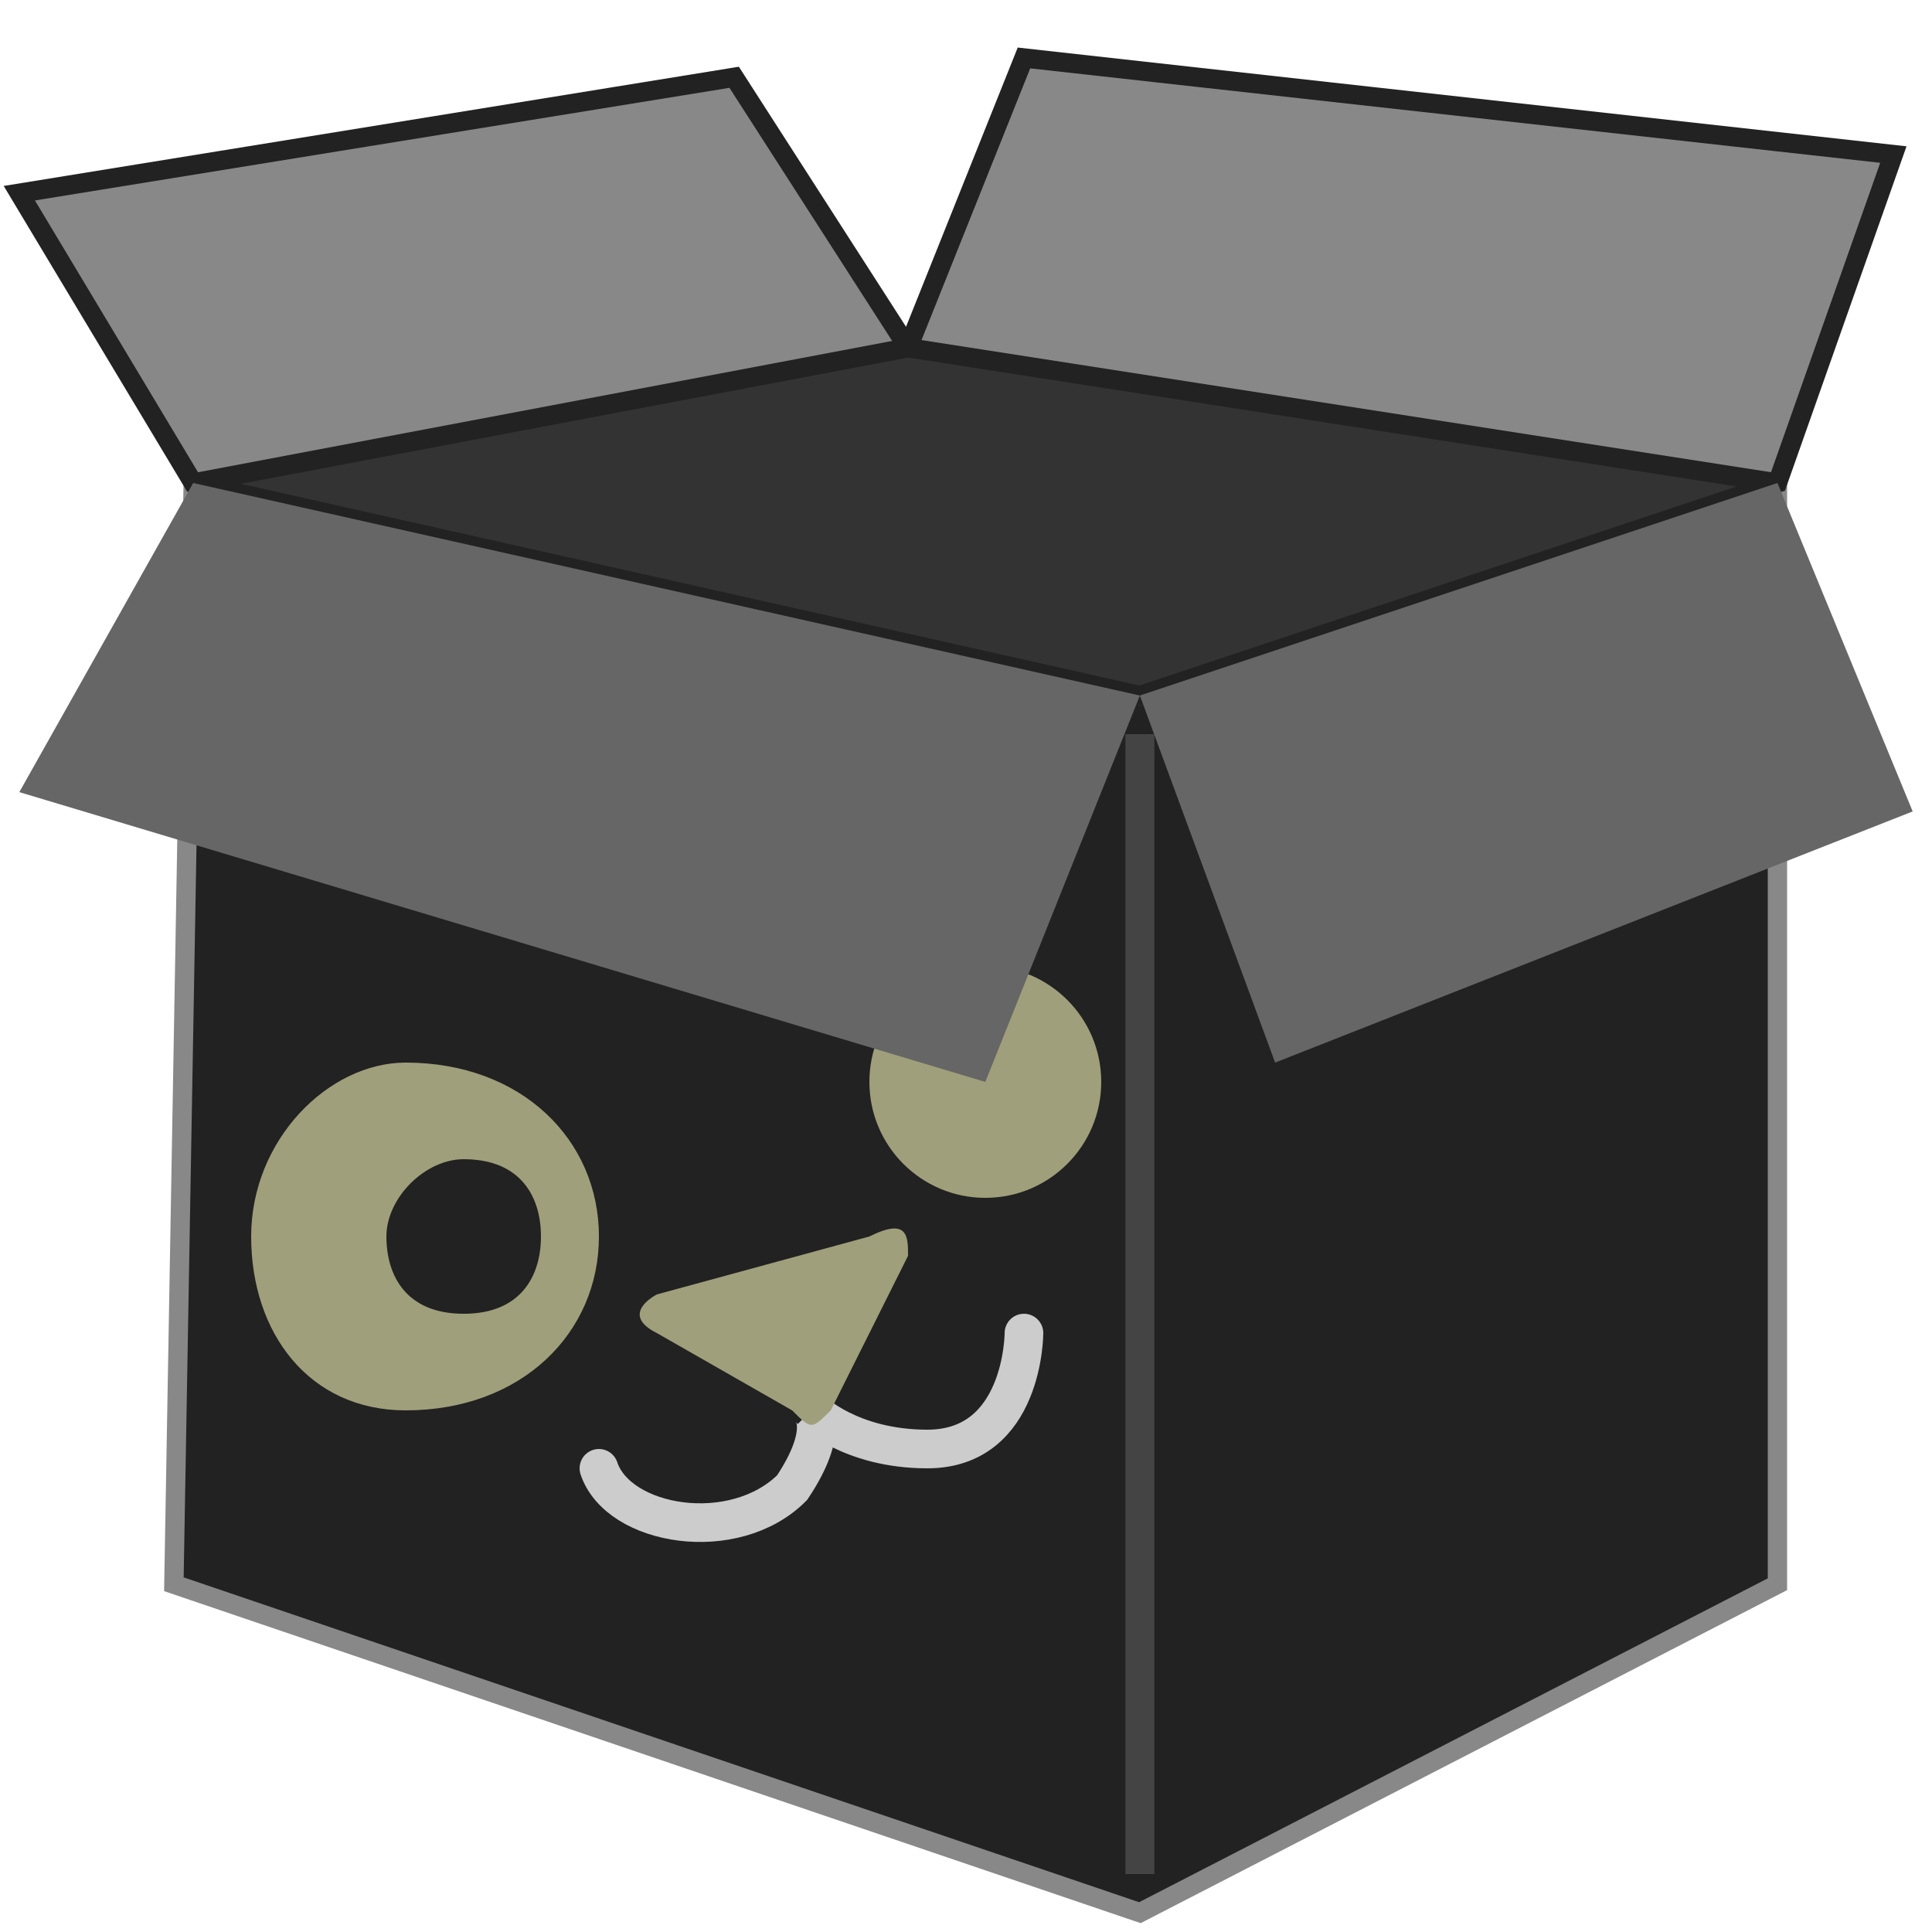
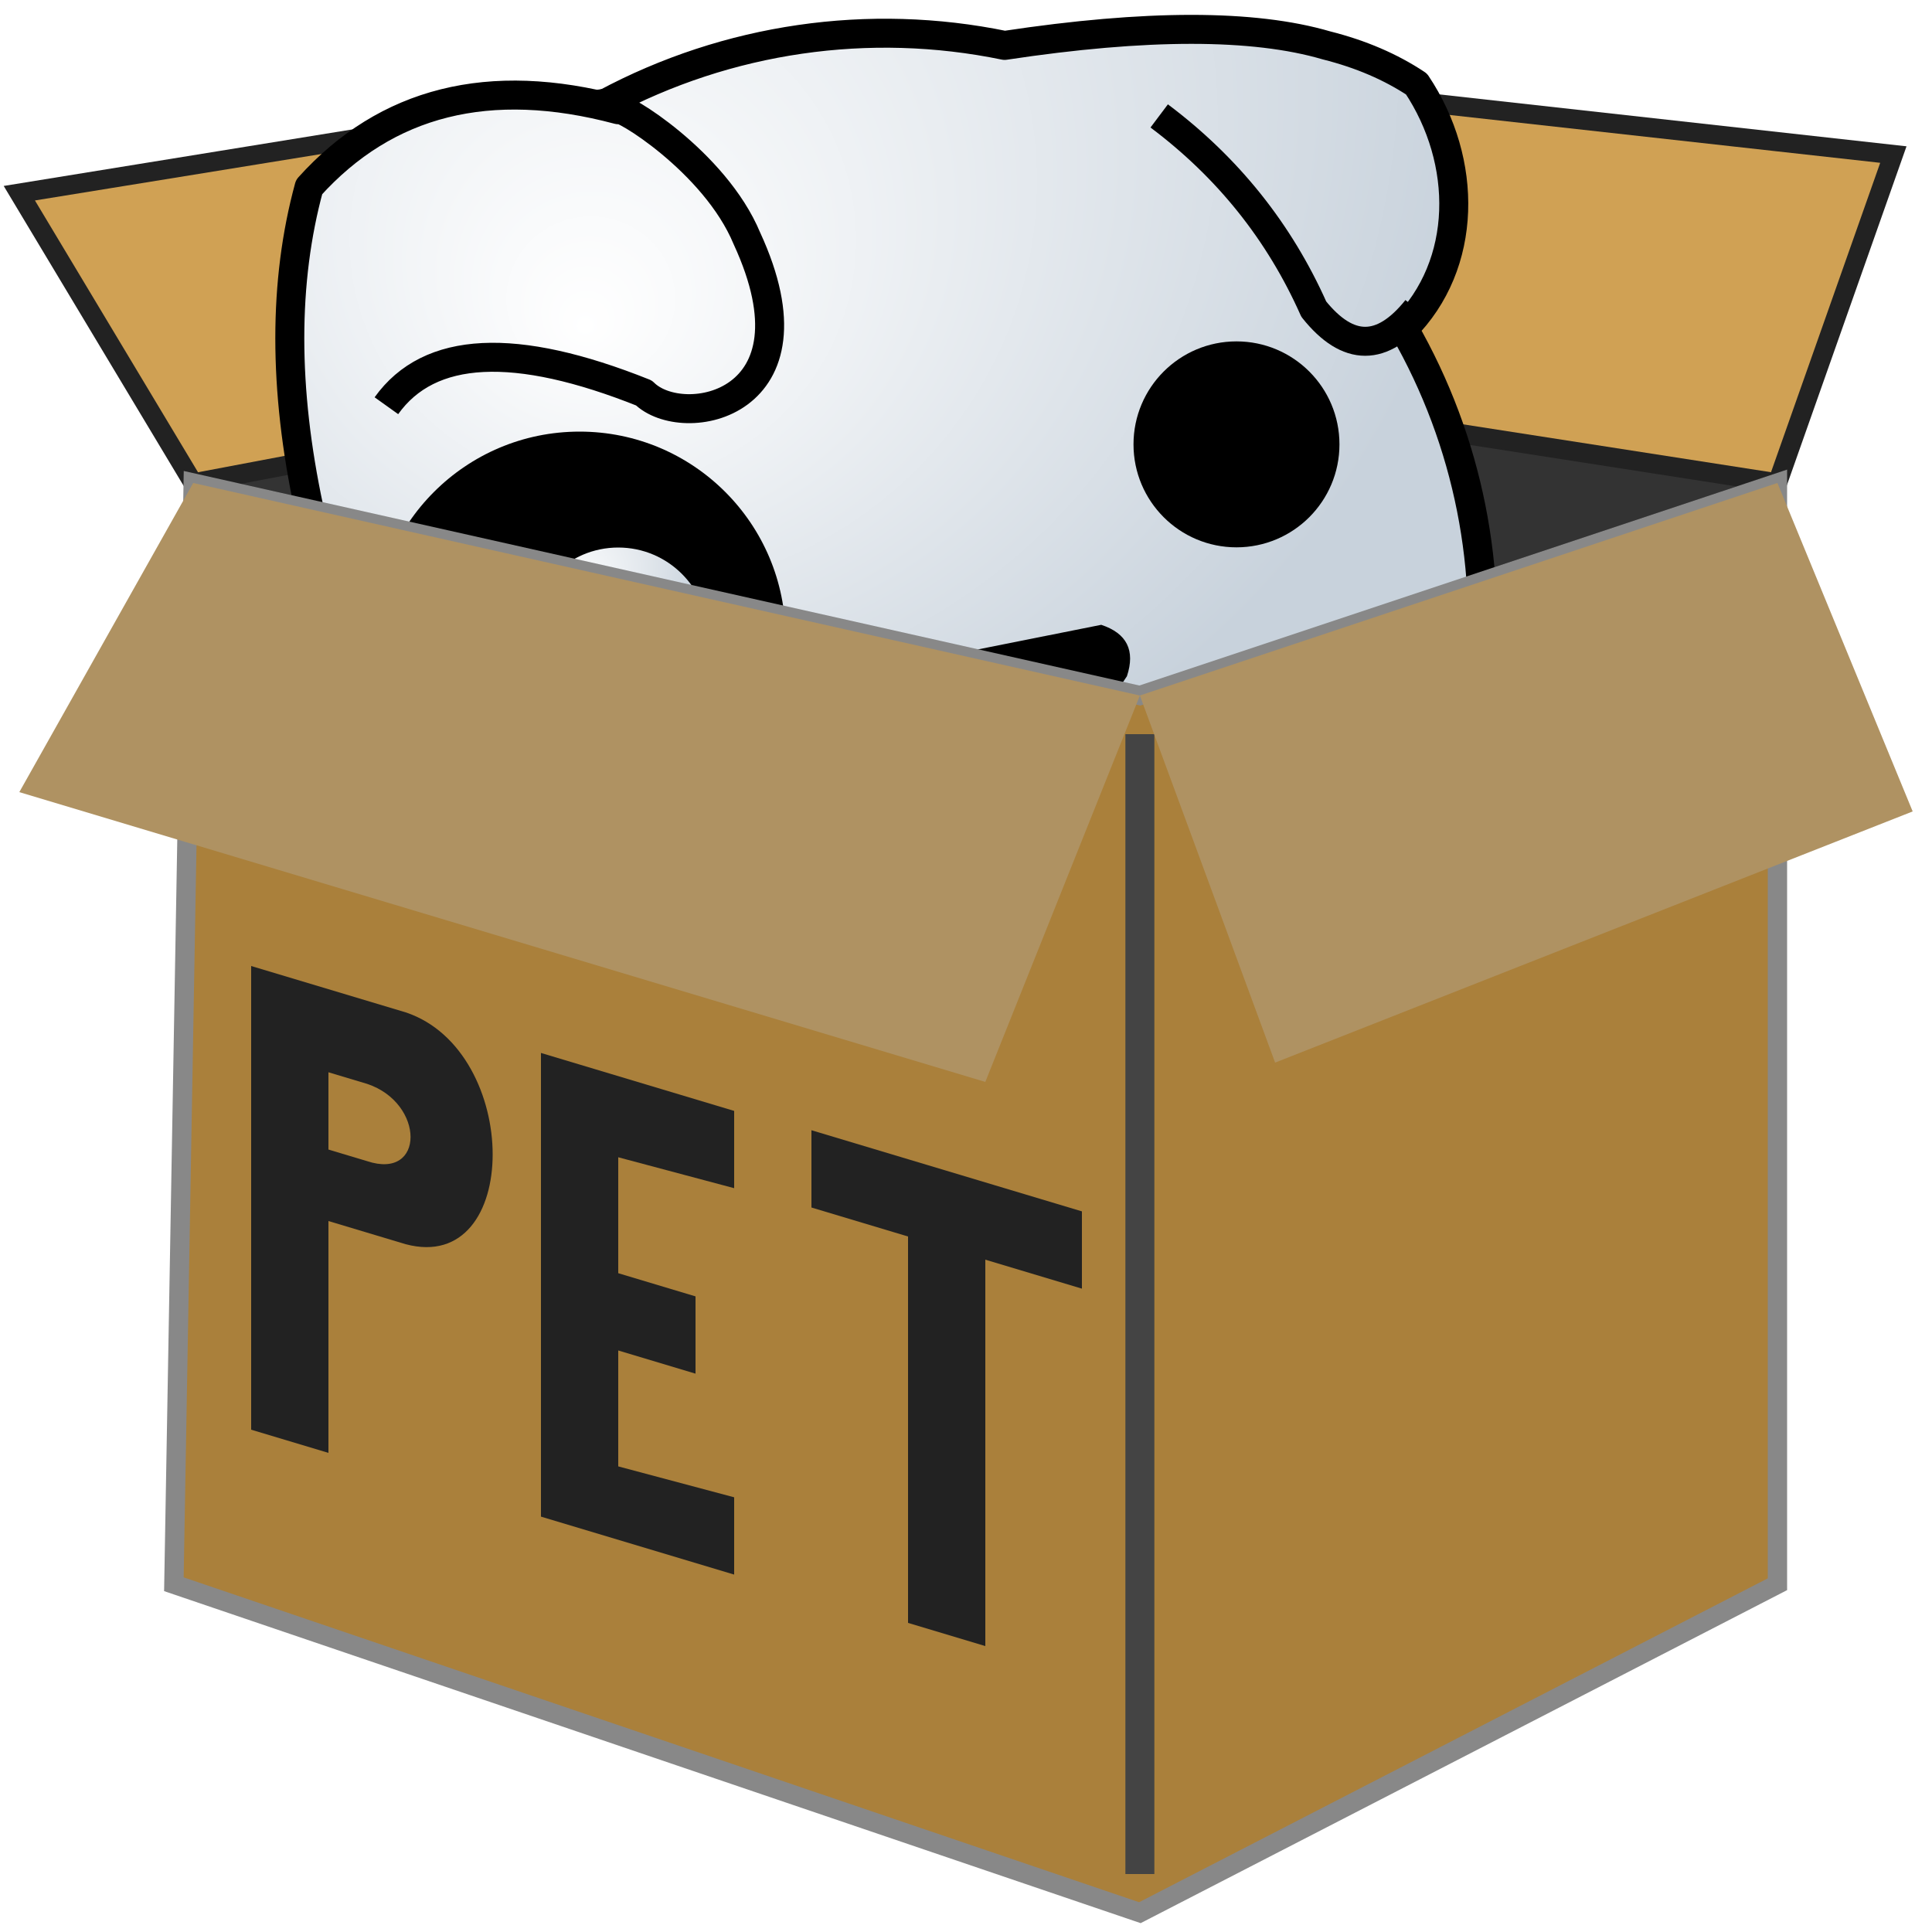
<svg xmlns="http://www.w3.org/2000/svg" version="1.1" viewBox="0 0 100 100">
-   <path style="fill:#222222;stroke:#888888" d="M 92,25 92,82 59,99 9,82 10,25 59,36 z" />
-   <path style="fill:#888888;stroke:#222222;stroke-width:1" d="M 10,25 1,10 38,4 47,18 53,3 98,8 92,25 59,36 z" />
+   <defs>
+     <radialGradient id="grad1" cx="30%" cy="0%" r="70%" fx="25%" fy="25%">
+       <stop offset="0%" style="stop-color:rgb(255,255,255);stop-opacity:1" />
+       <stop offset="100%" style="stop-color:rgb(200,210,220);stop-opacity:1" />
+     </radialGradient>
+   </defs>
+   <path style="fill:#D0A154;stroke:#222222;stroke-width:1" d="M 10,25 1,10 38,4 47,18 53,3 98,8 92,25 59,36 z" />
  <path style="fill:#333333;stroke:#222222;stroke-width:1" d="M 10,25 47,18 92,25 59,36 z" />
+   <path style="fill:url(#grad1);stroke:#000;stroke-width:1.5;stroke-linejoin:round" d="m 20,21 q 3.33,-4.66 13.33,-0.66 c 2,2 9.33,0.66 5.33,-8 c -1.66,-4 -6.66,-7 -6.66,-6.66 q -10,-2.66 -16,4 q -2,7.33 0,16.66 a 30.66,30.66 0 1 0 56.66,-9.33 c 3.33,-3.33 3.33,-8.66 0.66,-12.66 q -2,-1.33 -4.66,-2 q -5.66,-1.66 -16.66,0 a 30.66,30.66 0 0 0 -20.66,3" />
+   <path style="fill:none;stroke:#000;stroke-width:1.5;stroke-linejoin:round" d="m 60,6 q 5.33,4 8,10 q 2.66,3.33 5.33,0" />
+   <g style="fill:#000;stroke:none;">
+     <ellipse cx="30" cy="33" rx="10.66" ry="10.66" />
+     <ellipse cx="64" cy="23" rx="5.33" ry="5.33" />
+     <path d="m 53,43 5.33,-8 q 0.66,-2 -1.33,-2.66 l -13.33,2.66 q -2.66,1.33 -0.66,3.33 l 8.66,4 q 1.33,2 2.66,-2.66 z" />
+   </g>
+   <ellipse style="fill:url(#grad1);stroke:none;" cx="32" cy="33" rx="4.66" ry="4.66" />
+   <path style="fill:#AA803B;stroke:#888888" d="M 92,25 92,82 59,99 9,82 10,25 59,36 z" />
  <path style="fill:none;stroke:#444444;stroke-width:1.5" d="m 59,38 0,59" />
-   <path style="fill:none;stroke:#cccccc;stroke-width:2;stroke-linecap:round;" d="m 31,76 c 1,3 7,4 10,1 2,-3 1,-4 1,-4 0,0 2,2 6,2 5,0 5,-6 5,-6" />
-   <path style="fill:#A09F7B" d="m 34,67 11,-3 c 2,-1 2,0 2,1 l -4,8 c -1,1 -1,1 -2,0 l -7,-4 c -2,-1 0,-2 0,-2 z M 21,55 c -4,0 -8,4 -8,9 0,5 3,9 8,9 6,0 10,-4 10,-9 l -3,0 c 0,2 -1,4 -4,4 -3,0 -4,-2 -4,-4 0,-2 2,-4 4,-4 3,0 4,2 4,4 l 0,0 3,0 c 0,-5 -4,-9 -10,-9 z" />
-   <circle style="fill:#A09F7B" cx="51" cy="56" r="6" />
-   <path style="fill:#666666;stroke:none;" d="M 1,41 10,25 59,36 92,25 99,42 66,55 59,36 51,56 z" />
+   <path style="fill:#AF9262;stroke:none;" d="M 1,41 10,25 59,36 92,25 99,42 66,55 59,36 51,56 z" />
+   <path style="fill:#222222;stroke:none;" d="m 13,50 0,24 4,1.2 0,-12 4,1.2 c 6,1.6 6,-10 0,-12 z m 15,4.5 0,24 10,3 0,-4 -6,-1.6 0,-6 4,1.2 0,-4 -4,-1.2 0,-6 6,1.6 0,-4 z m 14,4 0,4 5,1.5 0,20 4,1.2 0,-20 5,1.5 0,-4 z" />
+   <path style="fill:#AA803B;stroke:none;" d="m 17,59.5 0,-4 2,0.6 c 3,1 3,5 0,4 z" />
</svg>
